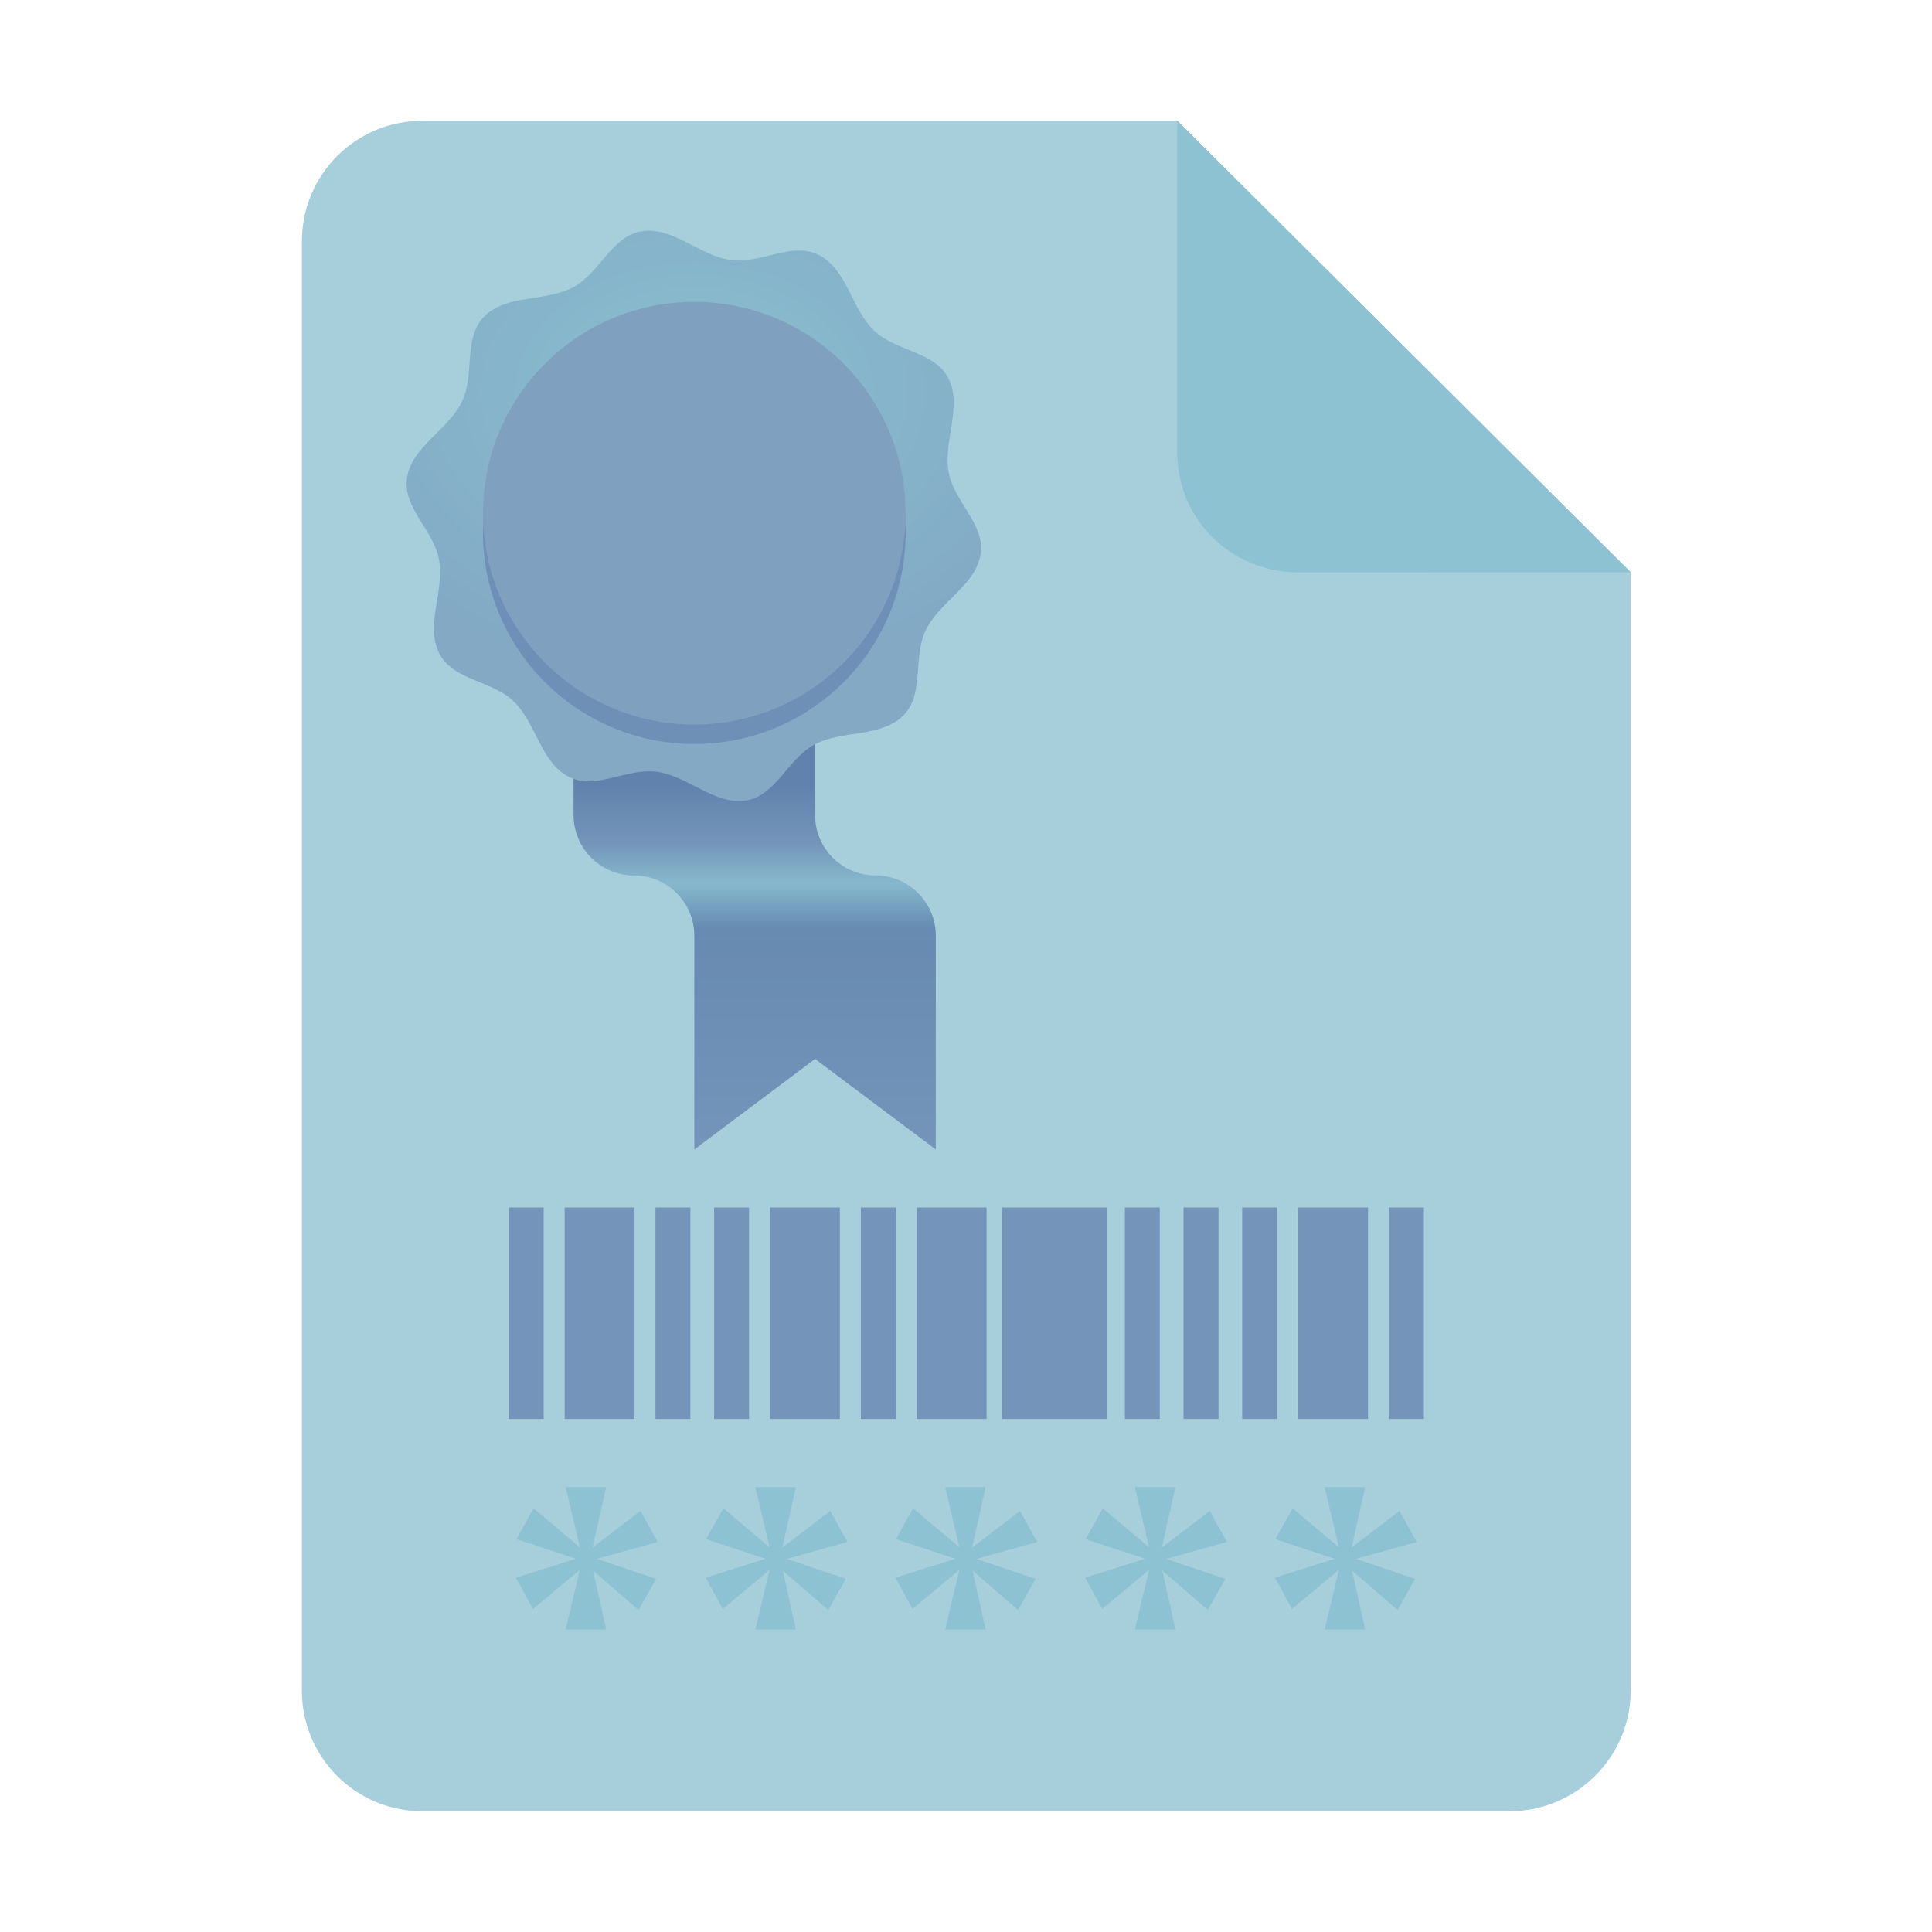
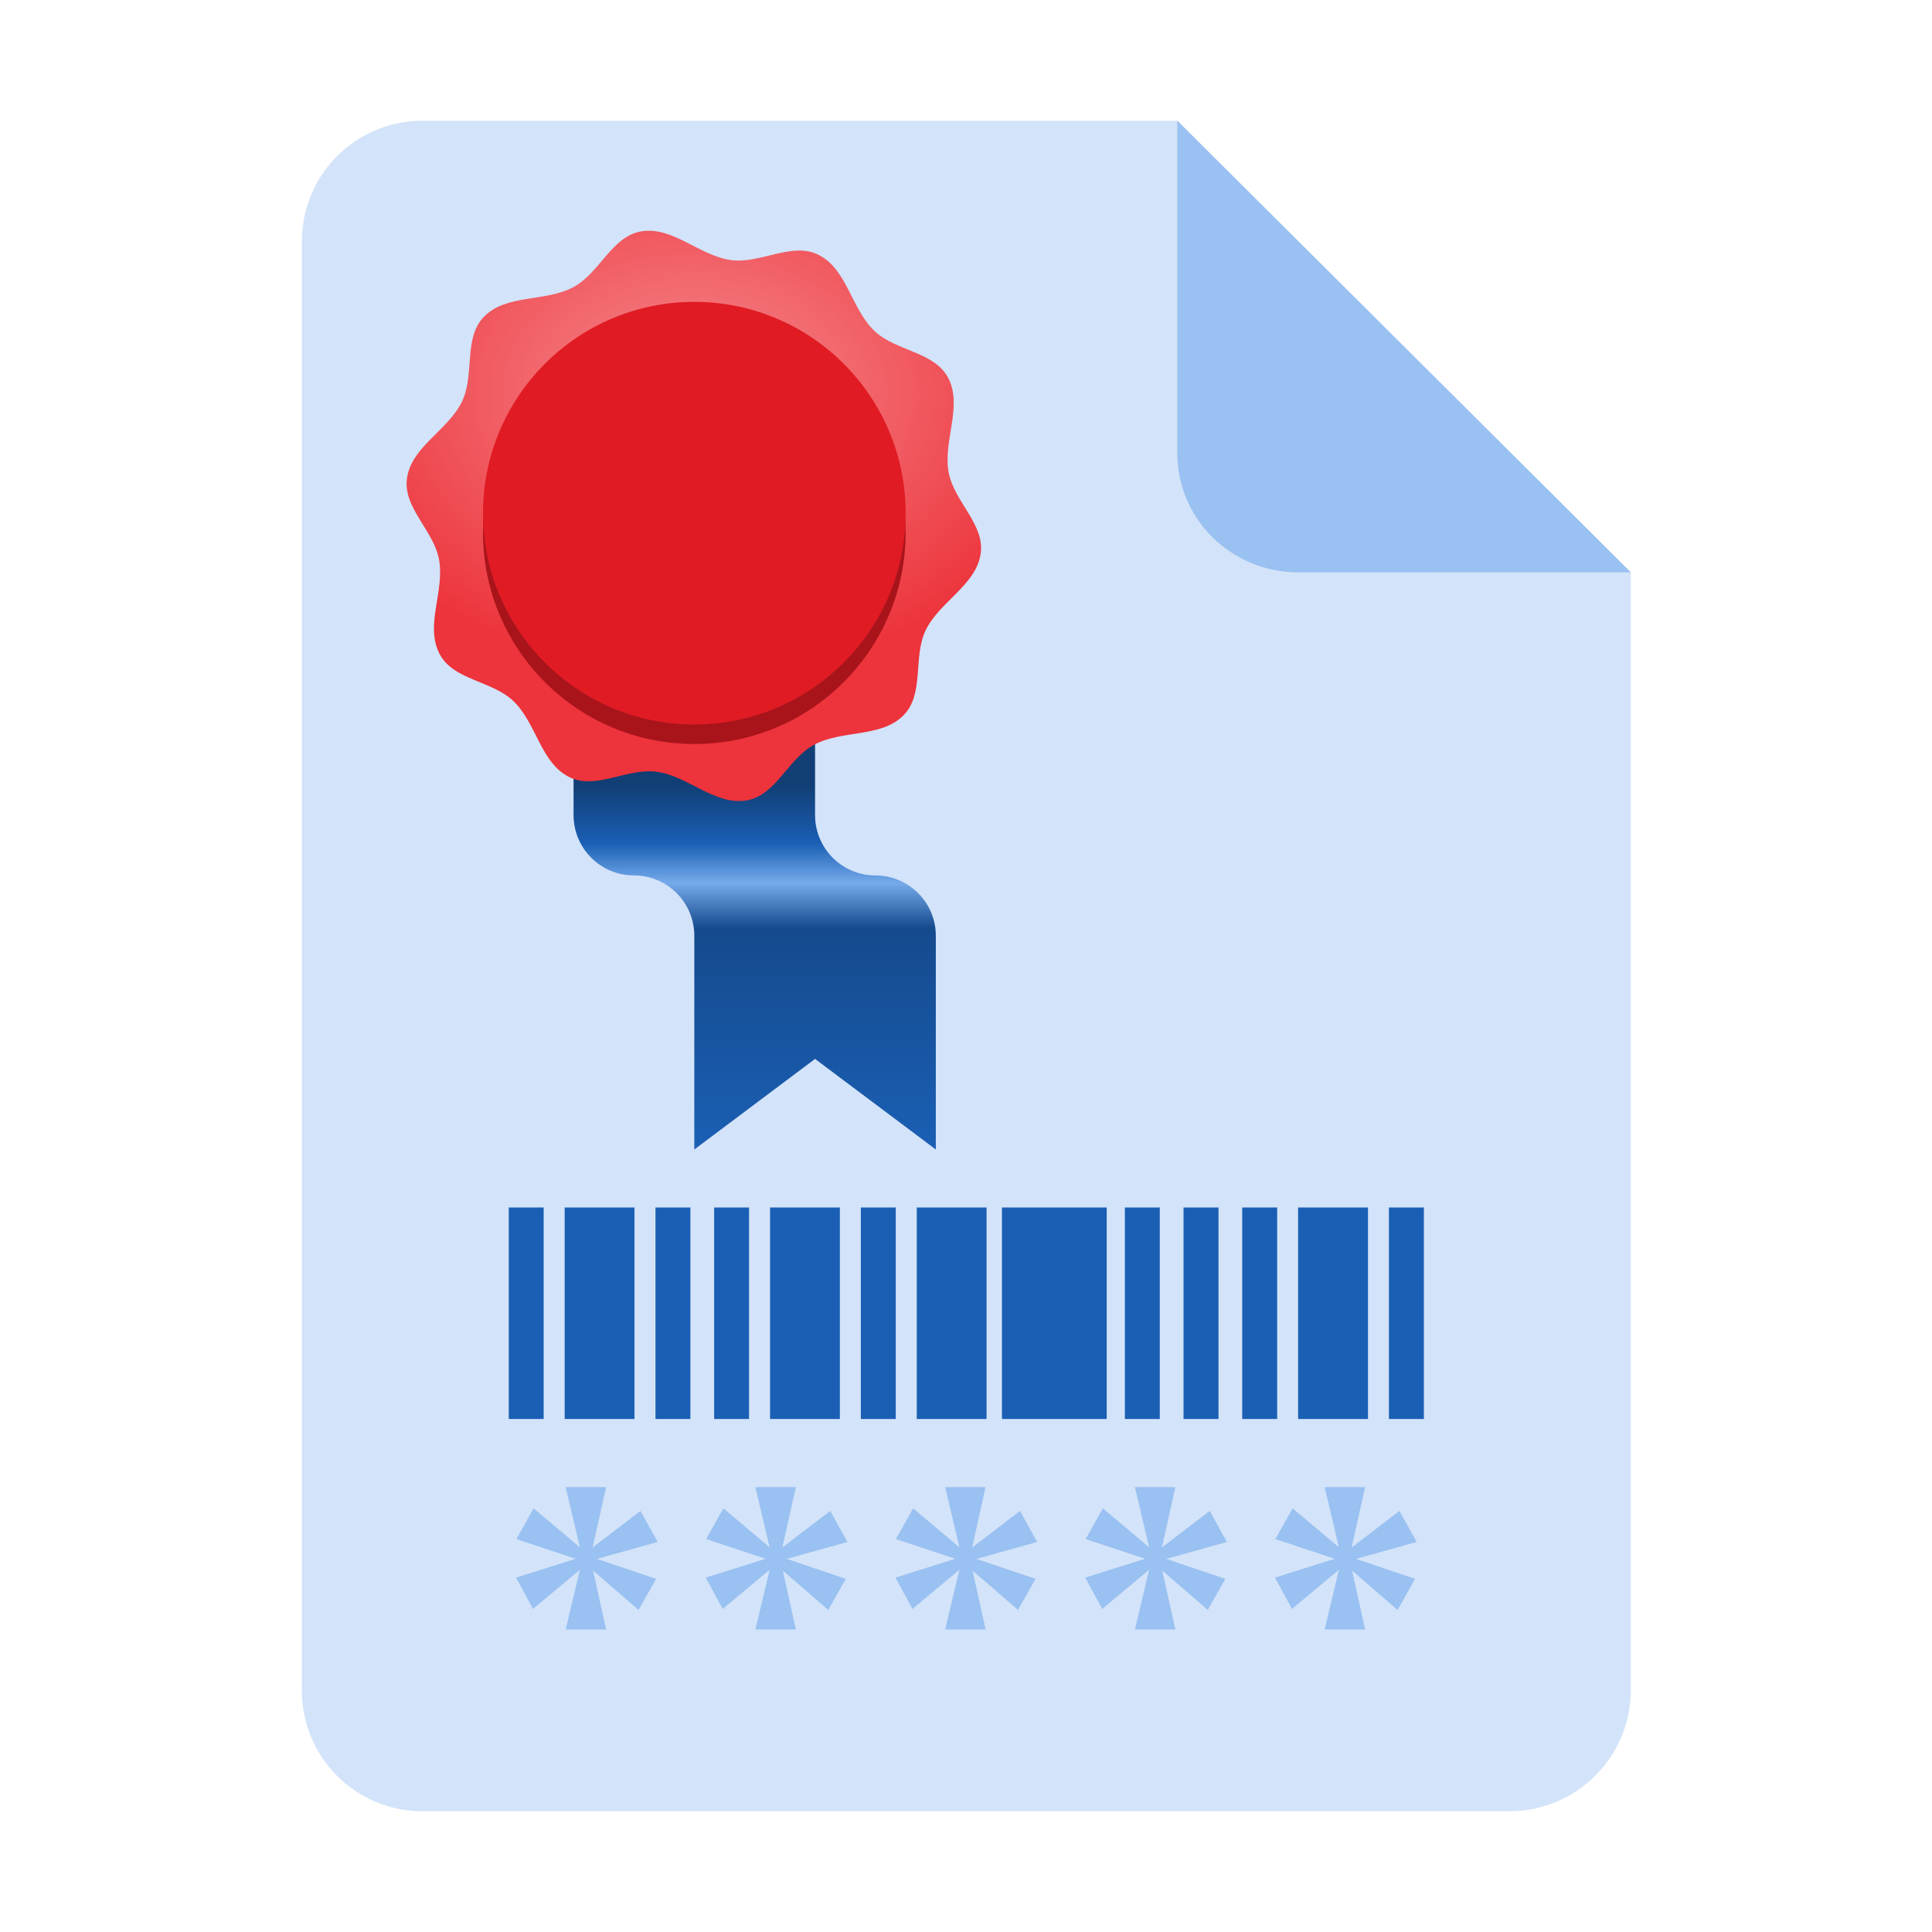
<svg xmlns="http://www.w3.org/2000/svg" height="128px" viewBox="0 0 128 128" width="128px">
  <linearGradient id="a" gradientUnits="userSpaceOnUse" x1="54" x2="54" y1="52" y2="76">
-     <stop offset="0" stop-color="#6082ad" />
-     <stop offset="0.161" stop-color="#7495b9" />
-     <stop offset="0.271" stop-color="#86b9cd" />
-     <stop offset="0.396" stop-color="#678ab2" />
-     <stop offset="1" stop-color="#7495b9" />
+     <stop offset="0" stop-color="#113e74" />
+     <stop offset="0.161" stop-color="#1a5fb4" />
+     <stop offset="0.271" stop-color="#76aaeb" />
+     <stop offset="0.396" stop-color="#154a8d" />
+     <stop offset="1" stop-color="#1a5fb4" />
  </linearGradient>
  <radialGradient id="b" cx="32.041" cy="21.086" gradientTransform="matrix(1.031604 -0.00000002 0.00000001 0.749553 12.94612 10.19517)" gradientUnits="userSpaceOnUse" r="25.203">
-     <stop offset="0" stop-color="#89c0d0" />
-     <stop offset="1" stop-color="#83a9c5" />
+     <stop offset="0" stop-color="#f58b8f" />
+     <stop offset="1" stop-color="#ed333b" />
  </radialGradient>
-   <path d="m 28 8 h 50 l 30.043 29.918 v 74.059 c 0 4.434 -3.609 8.023 -8.043 8.023 h -72 c -4.434 0 -8 -3.566 -8 -8 v -96 c 0 -4.434 3.566 -8 8 -8 z m 0 0" fill="#a6cedb" />
-   <path d="m 78 8 v 22 c 0 4.434 3.609 7.922 8.043 7.922 l 22 -0.004 z m 0 0" fill="#8dc2d2" />
-   <path d="m 92.02 80 v 14.012 h 2.316 v -14.012 z m 1.156 0 v 14.012 m -7.172 -14.012 v 14.012 h 4.629 v -14.012 z m 2.312 0 v 14.012 m -6.016 -14.012 v 14.012 h 2.316 v -14.012 z m 1.156 0 v 14.012 m -5.043 -14.012 v 14.012 h 2.316 v -14.012 z m 1.156 0 v 14.012 m -5.043 -14.012 v 14.012 h 2.312 v -14.012 z m 1.156 0 v 14.012 m -9.301 -14.012 v 14.012 h 6.941 v -14.012 z m 3.469 0 v 14.012 m -12.816 -14.012 v 14.012 h 2.312 v -14.012 z m 1.156 0 v 14.012 m 2.547 -14.012 v 14.012 h 4.625 v -14.012 z m 2.312 0 v 14.012 m -12.031 -14.012 v 14.012 h 4.625 v -14.012 z m 2.312 0 v 14.012 m -6.016 -14.012 v 14.012 h 2.312 v -14.012 z m 1.156 0 v 14.012 m -5.043 -14.012 v 14.012 h 2.312 v -14.012 z m 1.156 0 v 14.012 m -7.172 -14.012 v 14.012 h 4.625 v -14.012 z m 2.312 0 v 14.012 m -6.016 -14.012 v 14.012 h 2.312 v -14.012 z m 1.156 0 v 14.012" fill="#7495b9" fill-rule="evenodd" />
-   <g fill="#8dc2d2">
+   <path d="m 28 8 h 50 l 30.043 29.918 v 74.059 c 0 4.434 -3.609 8.023 -8.043 8.023 h -72 c -4.434 0 -8 -3.566 -8 -8 v -96 c 0 -4.434 3.566 -8 8 -8 z m 0 0" fill="#d3e3f9" />
+   <path d="m 78 8 v 22 c 0 4.434 3.609 7.922 8.043 7.922 l 22 -0.004 z m 0 0" fill="#99c1f1" />
+   <path d="m 92.02 80 v 14.012 h 2.316 v -14.012 z m 1.156 0 v 14.012 m -7.172 -14.012 v 14.012 h 4.629 v -14.012 z m 2.312 0 v 14.012 m -6.016 -14.012 v 14.012 h 2.316 v -14.012 z m 1.156 0 v 14.012 m -5.043 -14.012 v 14.012 h 2.316 v -14.012 z m 1.156 0 v 14.012 m -5.043 -14.012 v 14.012 h 2.312 v -14.012 z m 1.156 0 v 14.012 m -9.301 -14.012 v 14.012 h 6.941 v -14.012 z m 3.469 0 v 14.012 m -12.816 -14.012 v 14.012 h 2.312 v -14.012 z m 1.156 0 v 14.012 m 2.547 -14.012 v 14.012 h 4.625 v -14.012 z m 2.312 0 v 14.012 m -12.031 -14.012 v 14.012 h 4.625 v -14.012 z m 2.312 0 v 14.012 m -6.016 -14.012 v 14.012 h 2.312 v -14.012 z m 1.156 0 v 14.012 m -5.043 -14.012 v 14.012 h 2.312 v -14.012 z m 1.156 0 v 14.012 m -7.172 -14.012 v 14.012 h 4.625 v -14.012 z m 2.312 0 v 14.012 m -6.016 -14.012 v 14.012 h 2.312 v -14.012 z m 1.156 0 v 14.012" fill="#1a5fb4" fill-rule="evenodd" />
+   <g fill="#99c1f1">
    <path d="m 37.477 98.527 l 0.941 3.984 l -3.066 -2.578 l -1.141 2.035 l 3.938 1.305 l -3.961 1.25 l 1.125 2.074 l 3.105 -2.598 l -0.941 3.957 h 2.68 l -0.863 -3.898 l 3.012 2.605 l 1.16 -2.059 l -3.914 -1.324 l 4.023 -1.121 l -1.145 -2.055 l -3.168 2.422 l 0.895 -4 z m 0 0" />
    <path d="m 50.047 98.527 l 0.941 3.984 l -3.062 -2.578 l -1.145 2.035 l 3.938 1.305 l -3.961 1.25 l 1.125 2.074 l 3.109 -2.598 l -0.945 3.957 h 2.68 l -0.863 -3.898 l 3.012 2.605 l 1.16 -2.059 l -3.91 -1.324 l 4.02 -1.121 l -1.141 -2.055 l -3.172 2.422 l 0.895 -4 z m 0 0" />
    <path d="m 62.621 98.527 l 0.941 3.984 l -3.066 -2.578 l -1.141 2.035 l 3.934 1.305 l -3.961 1.25 l 1.125 2.074 l 3.109 -2.598 l -0.941 3.957 h 2.68 l -0.867 -3.898 l 3.012 2.605 l 1.16 -2.059 l -3.91 -1.324 l 4.02 -1.121 l -1.141 -2.055 l -3.168 2.422 l 0.891 -4 z m 0 0" />
    <path d="m 75.191 98.527 l 0.941 3.984 l -3.066 -2.578 l -1.141 2.035 l 3.938 1.305 l -3.965 1.25 l 1.129 2.074 l 3.105 -2.598 l -0.941 3.957 h 2.68 l -0.867 -3.898 l 3.016 2.605 l 1.16 -2.059 l -3.914 -1.324 l 4.02 -1.121 l -1.141 -2.055 l -3.168 2.422 l 0.895 -4 z m 0 0" />
    <path d="m 87.762 98.527 l 0.941 3.984 l -3.062 -2.578 l -1.145 2.035 l 3.938 1.305 l -3.961 1.25 l 1.125 2.074 l 3.109 -2.598 l -0.945 3.957 h 2.68 l -0.863 -3.898 l 3.012 2.605 l 1.16 -2.059 l -3.914 -1.324 l 4.023 -1.121 l -1.145 -2.055 l -3.168 2.422 l 0.895 -4 z m 0 0" />
  </g>
  <path d="m 38 34 h 16 v 20 c 0 2.211 1.789 4 4 4 s 4 1.789 4 4 v 14.156 l -8 -6 l -8 6 v -14.156 c 0 -2.211 -1.789 -4 -4 -4 s -4 -1.789 -4 -4 z m 0 0" fill="url(#a)" />
  <path d="m 59.875 47.375 c -1.488 1.523 -4.074 0.957 -5.949 1.973 c -1.727 0.938 -2.523 3.352 -4.461 3.68 c -2.102 0.359 -3.859 -1.621 -5.973 -1.898 c -1.949 -0.258 -4.012 1.227 -5.773 0.355 c -1.91 -0.945 -2.172 -3.582 -3.715 -5.047 c -1.43 -1.355 -3.969 -1.367 -4.879 -3.109 c -0.992 -1.887 0.348 -4.172 -0.039 -6.266 c -0.359 -1.934 -2.406 -3.438 -2.121 -5.383 c 0.305 -2.109 2.734 -3.168 3.652 -5.094 c 0.844 -1.773 0.07 -4.191 1.445 -5.598 c 1.488 -1.527 4.078 -0.957 5.949 -1.977 c 1.727 -0.938 2.523 -3.348 4.461 -3.68 c 2.102 -0.359 3.859 1.621 5.973 1.902 c 1.949 0.254 4.012 -1.227 5.773 -0.355 c 1.91 0.945 2.172 3.582 3.715 5.047 c 1.43 1.355 3.969 1.363 4.883 3.105 c 0.988 1.887 -0.352 4.172 0.035 6.27 c 0.359 1.934 2.406 3.434 2.121 5.379 c -0.305 2.109 -2.734 3.172 -3.652 5.094 c -0.844 1.777 -0.07 4.195 -1.445 5.602 z m 0 0" fill="url(#b)" />
-   <path d="m 46 21.293 c 7.73 0 14 6.27 14 14 s -6.27 14 -14 14 s -14 -6.27 -14 -14 s 6.27 -14 14 -14 z m 0 0" fill="#6f90b6" />
-   <path d="m 46 20 c 7.73 0 14 6.27 14 14 s -6.27 14 -14 14 s -14 -6.27 -14 -14 s 6.27 -14 14 -14 z m 0 0" fill="#80a0c0" />
+   <path d="m 46 21.293 c 7.73 0 14 6.27 14 14 s -6.27 14 -14 14 s -14 -6.27 -14 -14 s 6.27 -14 14 -14 z m 0 0" fill="#a9141b" />
+   <path d="m 46 20 c 7.73 0 14 6.27 14 14 s -6.27 14 -14 14 s -14 -6.27 -14 -14 s 6.27 -14 14 -14 z m 0 0" fill="#e01b24" />
</svg>
